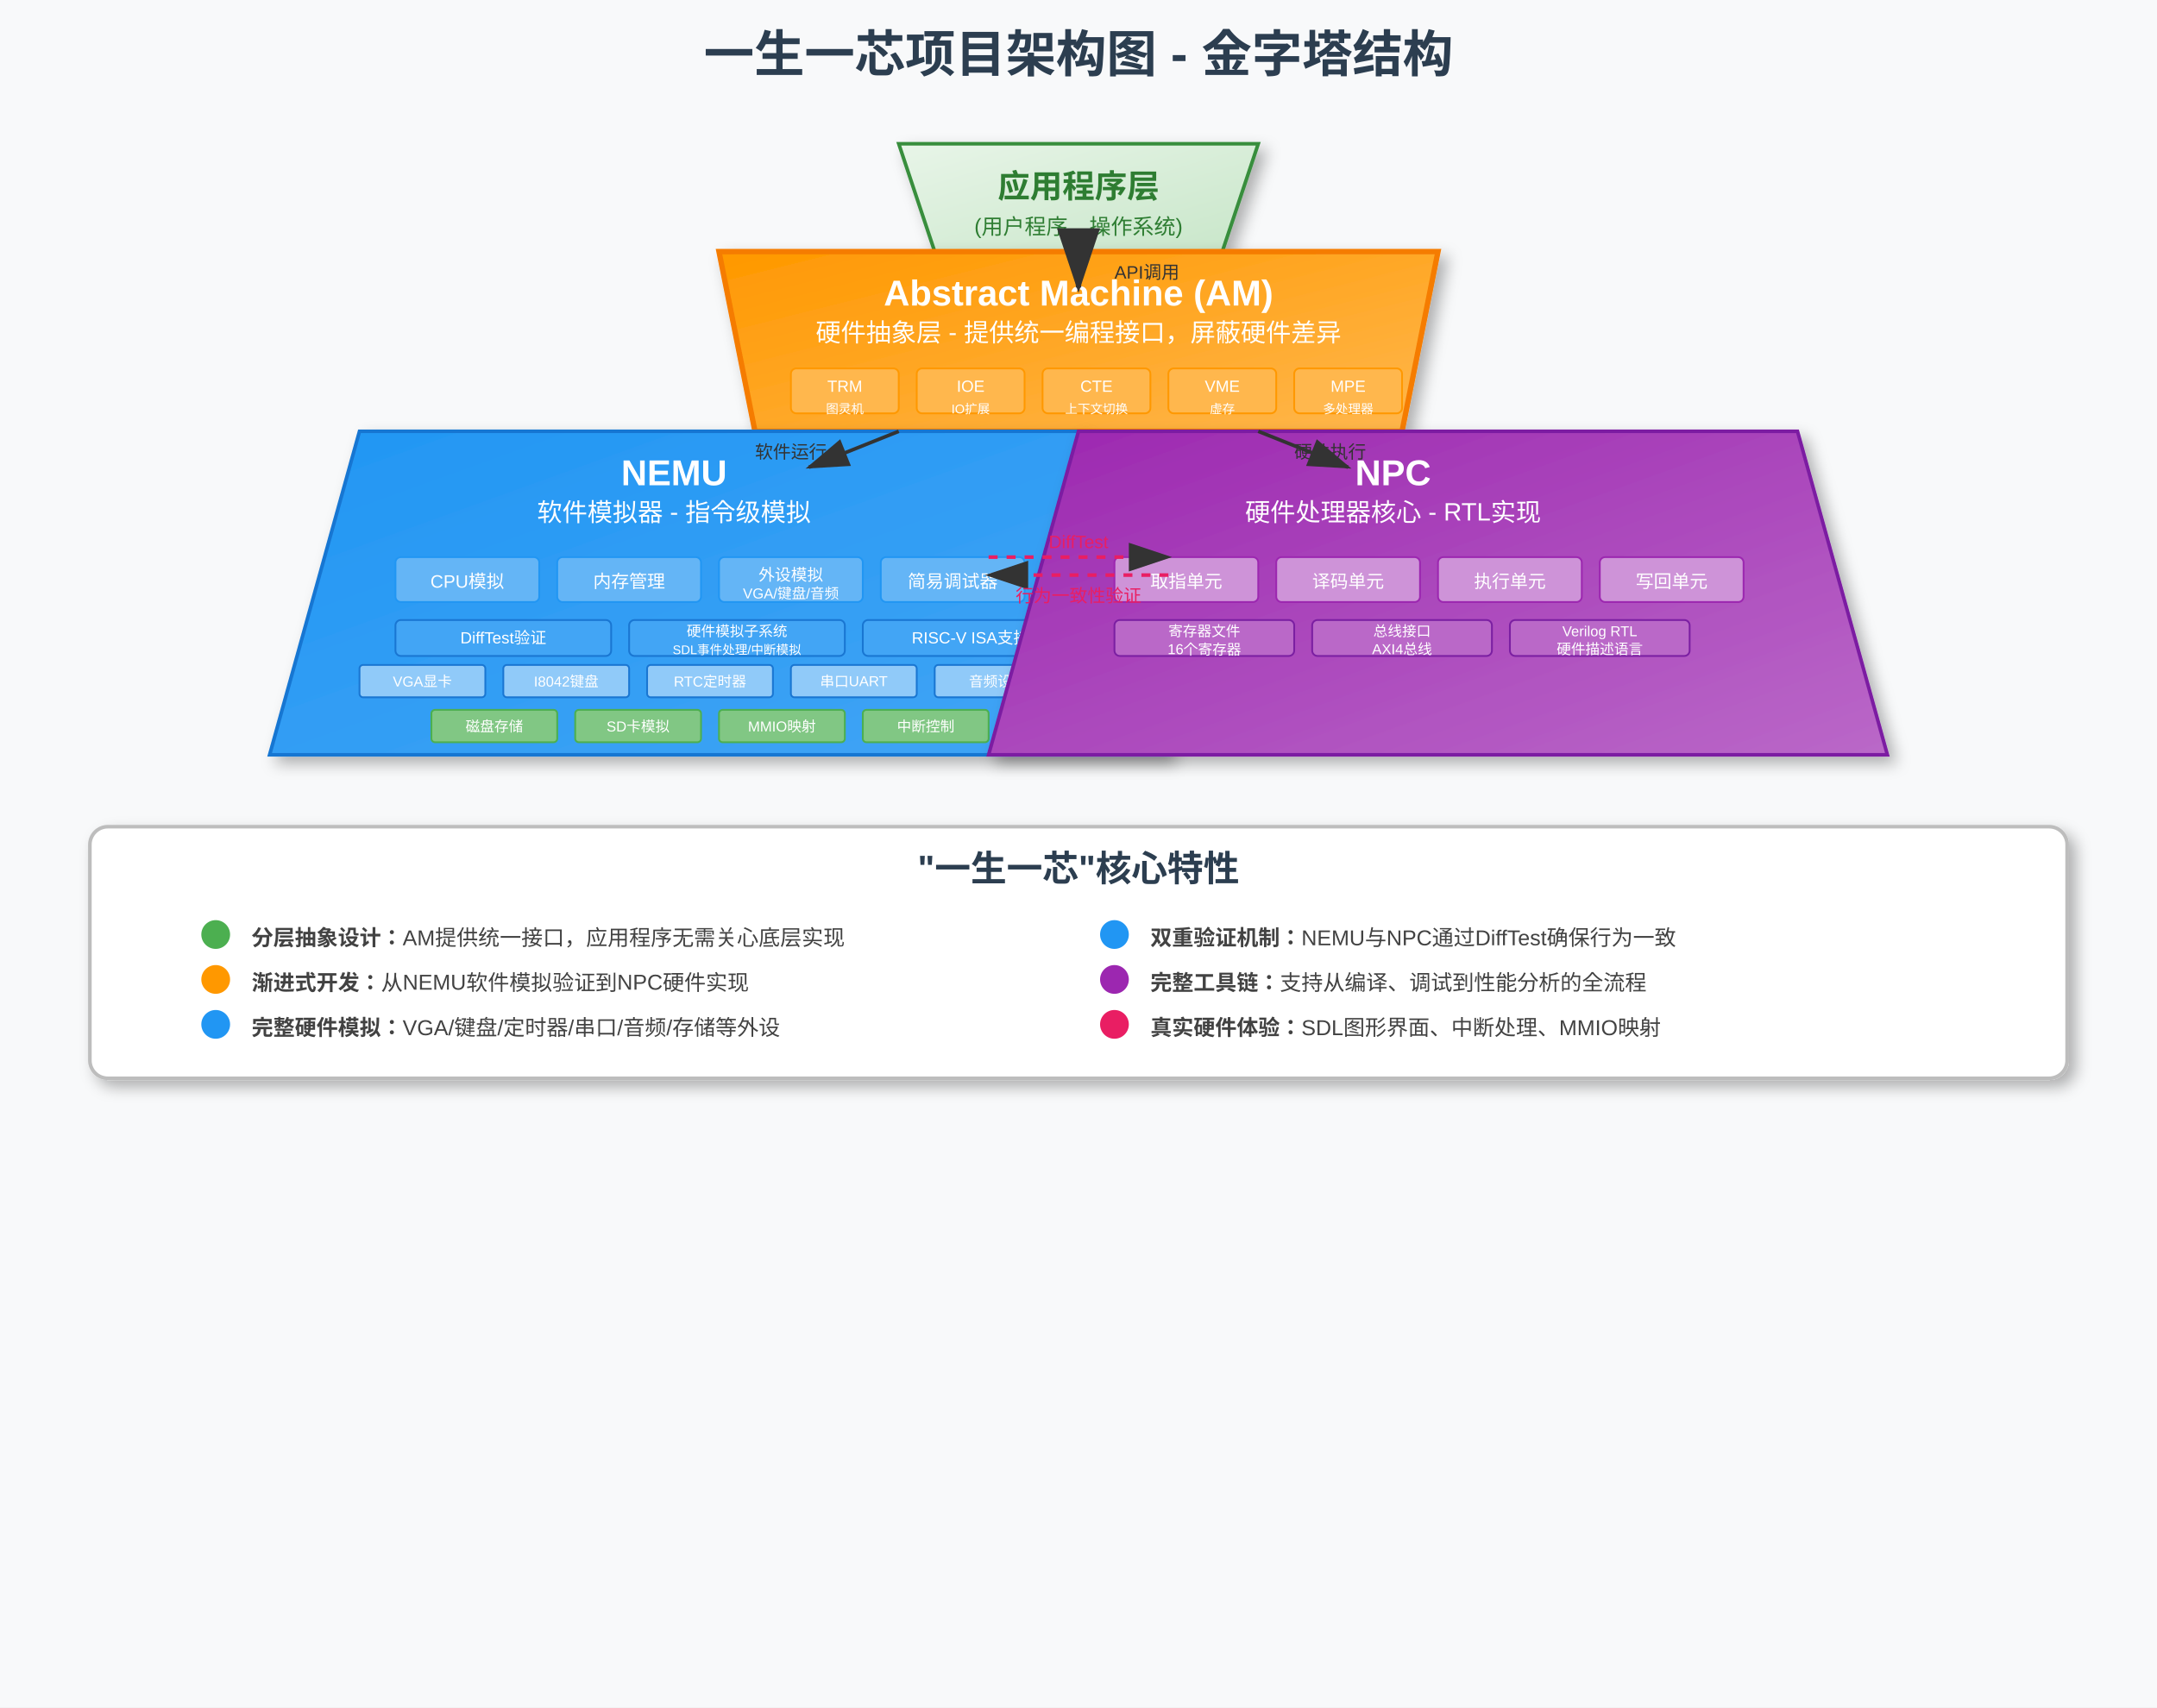
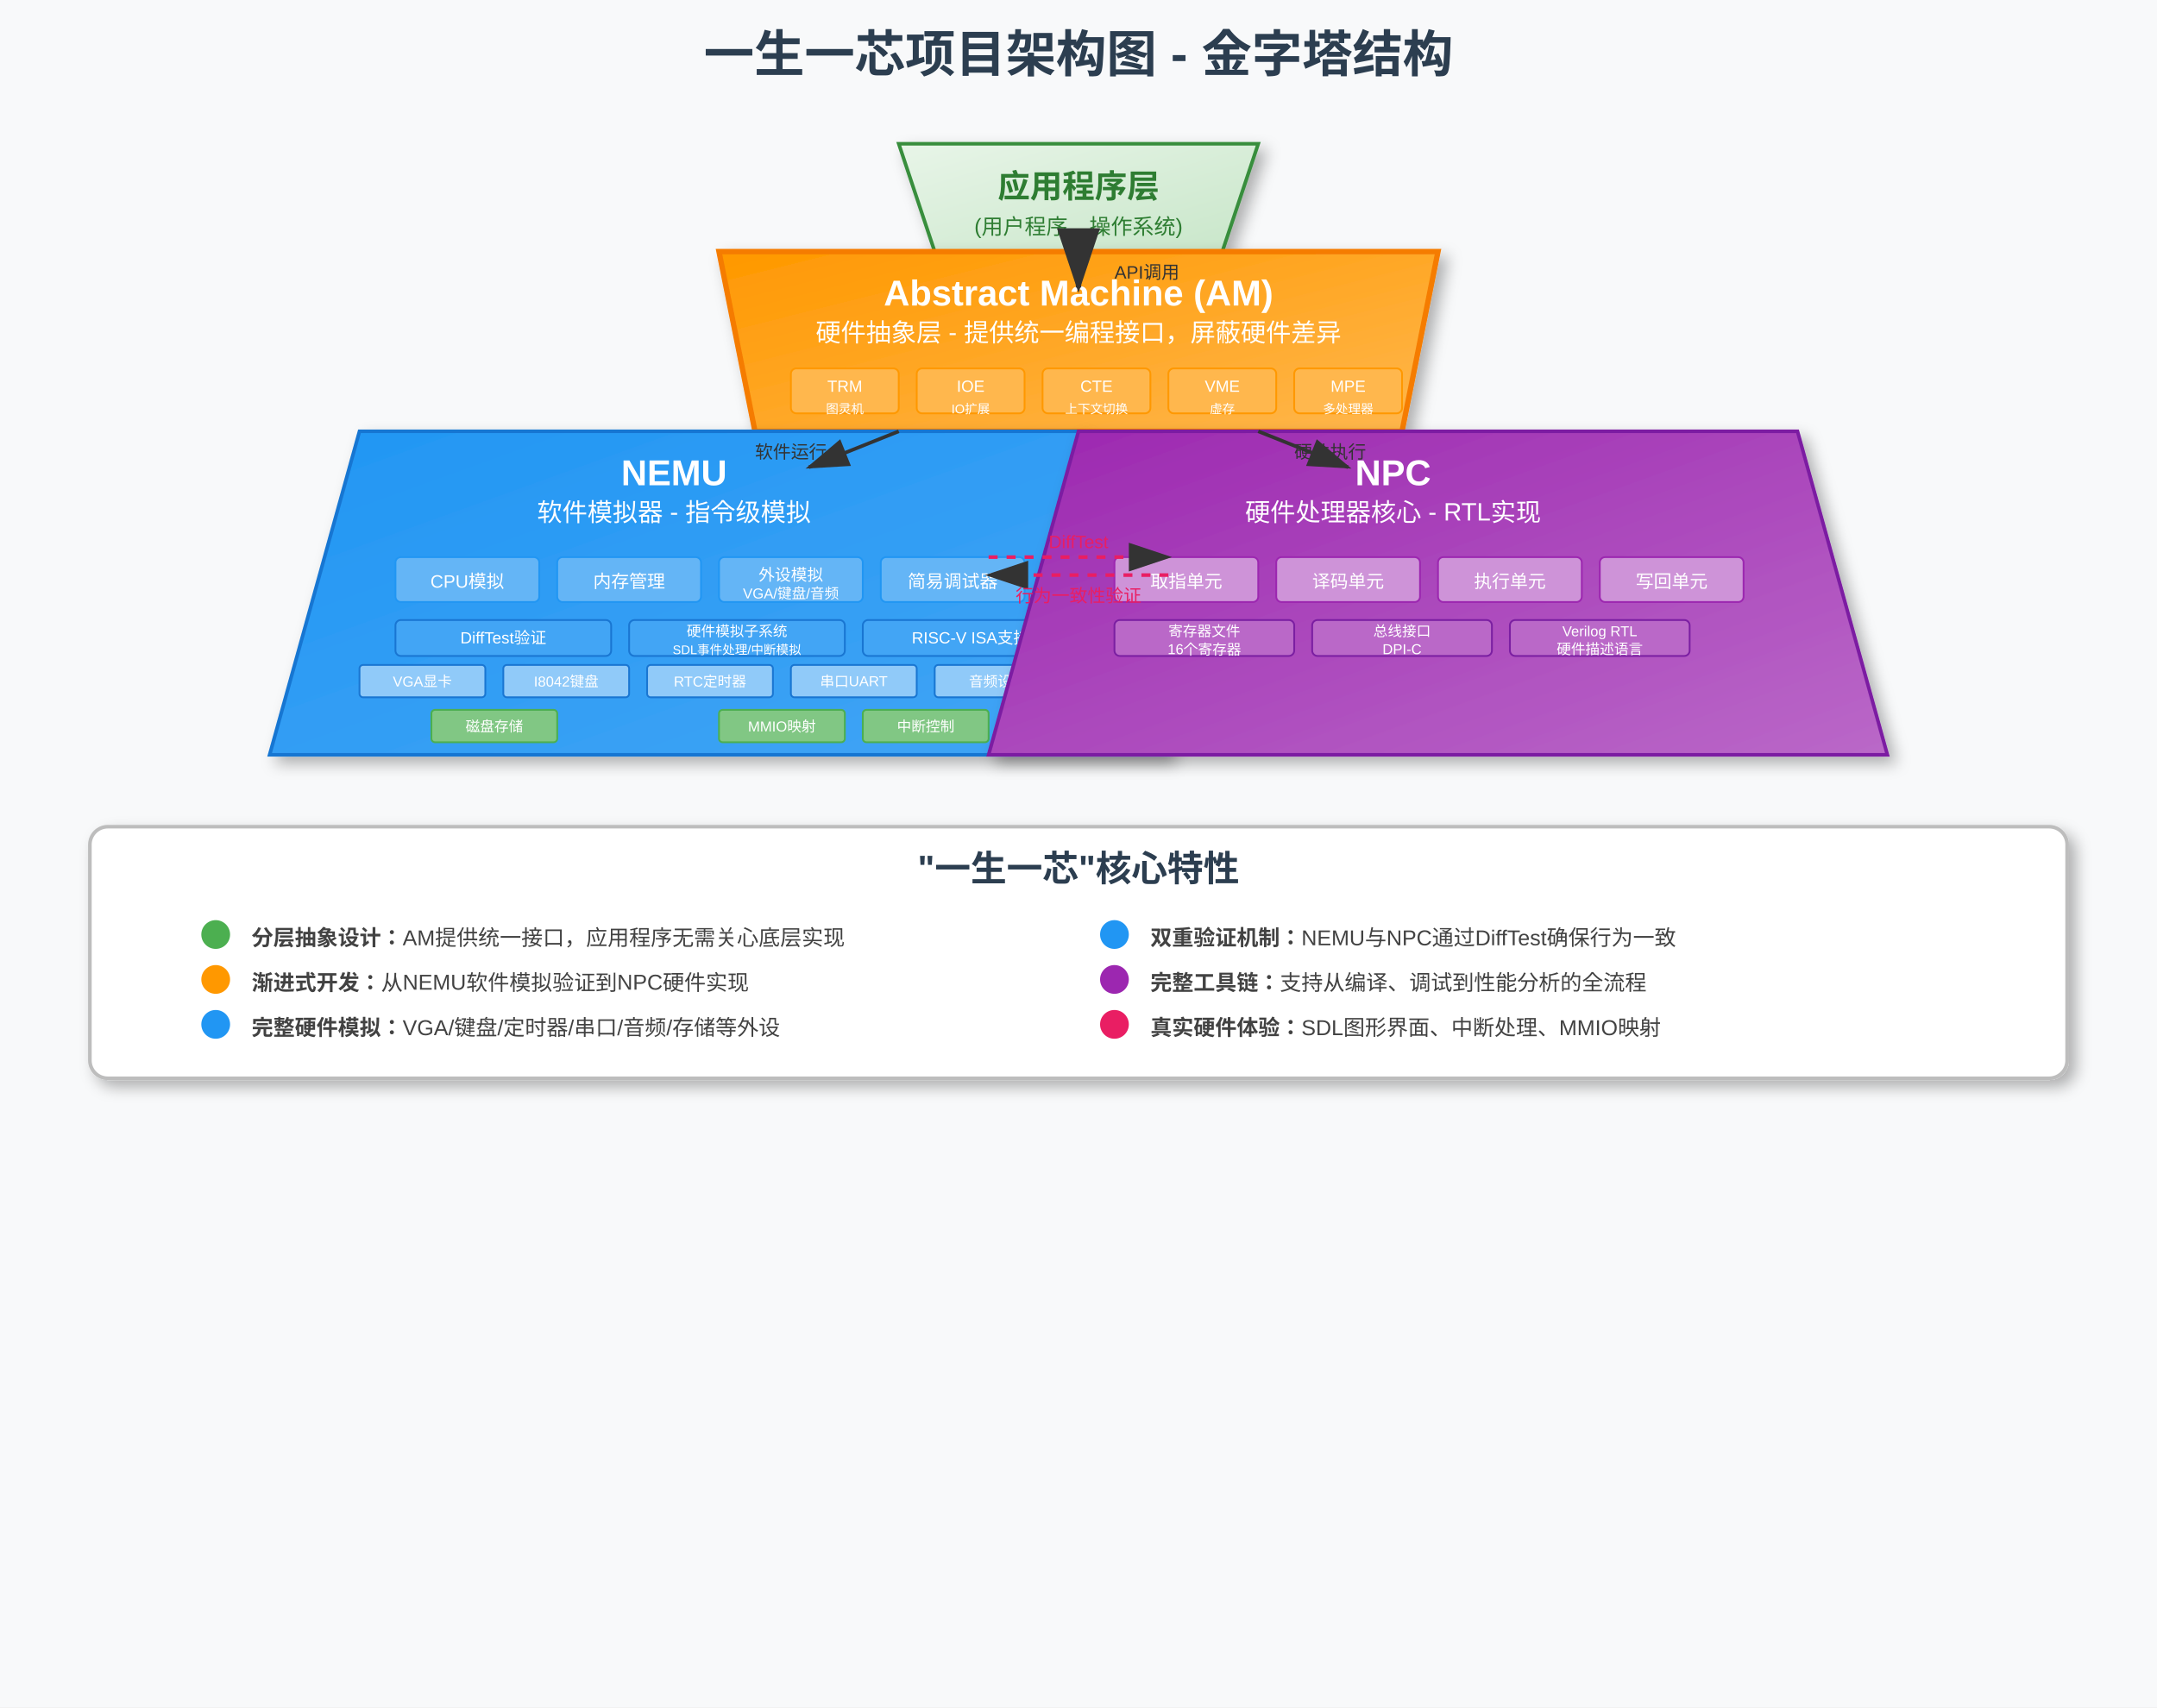
<svg xmlns="http://www.w3.org/2000/svg" width="1200" height="950">
  <defs>
    <linearGradient id="appGrad" x1="0%" y1="0%" x2="100%" y2="100%">
      <stop offset="0%" style="stop-color:#E8F5E8;stop-opacity:1" />
      <stop offset="100%" style="stop-color:#C8E6C9;stop-opacity:1" />
    </linearGradient>
    <linearGradient id="osGrad" x1="0%" y1="0%" x2="100%" y2="100%">
      <stop offset="0%" style="stop-color:#4CAF50;stop-opacity:1" />
      <stop offset="100%" style="stop-color:#66BB6A;stop-opacity:1" />
    </linearGradient>
    <linearGradient id="amGrad" x1="0%" y1="0%" x2="100%" y2="100%">
      <stop offset="0%" style="stop-color:#FF9800;stop-opacity:1" />
      <stop offset="100%" style="stop-color:#FFB74D;stop-opacity:1" />
    </linearGradient>
    <linearGradient id="nemuGrad" x1="0%" y1="0%" x2="100%" y2="100%">
      <stop offset="0%" style="stop-color:#2196F3;stop-opacity:1" />
      <stop offset="100%" style="stop-color:#42A5F5;stop-opacity:1" />
    </linearGradient>
    <linearGradient id="npcGrad" x1="0%" y1="0%" x2="100%" y2="100%">
      <stop offset="0%" style="stop-color:#9C27B0;stop-opacity:1" />
      <stop offset="100%" style="stop-color:#BA68C8;stop-opacity:1" />
    </linearGradient>
    <filter id="shadow" x="-20%" y="-20%" width="140%" height="140%">
      <feDropShadow dx="4" dy="4" stdDeviation="4" flood-color="#000000" flood-opacity="0.3" />
    </filter>
    <marker id="arrowhead" markerWidth="12" markerHeight="8" refX="11" refY="4" orient="auto">
      <polygon points="0 0, 12 4, 0 8" fill="#333" />
    </marker>
  </defs>
  <rect width="1200" height="950" fill="#f8f9fa" stroke="none" />
  <text x="600" y="40" text-anchor="middle" font-family="Arial, sans-serif" font-size="28" font-weight="bold" fill="#2c3e50">
    一生一芯项目架构图 - 金字塔结构
  </text>
  <g id="pyramid-level-1">
    <polygon points="500,80 700,80 680,140 520,140" fill="url(#appGrad)" filter="url(#shadow)" stroke="#388E3C" stroke-width="2" />
    <text x="600" y="110" text-anchor="middle" font-family="Arial, sans-serif" font-size="18" font-weight="bold" fill="#2E7D32">
      应用程序层
    </text>
    <text x="600" y="130" text-anchor="middle" font-family="Arial, sans-serif" font-size="12" fill="#2E7D32">
      (用户程序、操作系统)
    </text>
  </g>
  <g id="pyramid-level-2">
    <polygon points="400,140 800,140 780,240 420,240" fill="url(#amGrad)" filter="url(#shadow)" stroke="#F57C00" stroke-width="3" />
    <text x="600" y="170" text-anchor="middle" font-family="Arial, sans-serif" font-size="20" font-weight="bold" fill="white">
      Abstract Machine (AM)
    </text>
    <text x="600" y="190" text-anchor="middle" font-family="Arial, sans-serif" font-size="14" fill="white">
      硬件抽象层 - 提供统一编程接口，屏蔽硬件差异
    </text>
    <rect x="440" y="205" width="60" height="25" rx="3" fill="#FFB74D" stroke="#FF9800" stroke-width="1" />
    <text x="470" y="218" text-anchor="middle" font-family="Arial, sans-serif" font-size="9" fill="white">TRM</text>
    <text x="470" y="230" text-anchor="middle" font-family="Arial, sans-serif" font-size="7" fill="white">图灵机</text>
    <rect x="510" y="205" width="60" height="25" rx="3" fill="#FFB74D" stroke="#FF9800" stroke-width="1" />
    <text x="540" y="218" text-anchor="middle" font-family="Arial, sans-serif" font-size="9" fill="white">IOE</text>
    <text x="540" y="230" text-anchor="middle" font-family="Arial, sans-serif" font-size="7" fill="white">IO扩展</text>
    <rect x="580" y="205" width="60" height="25" rx="3" fill="#FFB74D" stroke="#FF9800" stroke-width="1" />
    <text x="610" y="218" text-anchor="middle" font-family="Arial, sans-serif" font-size="9" fill="white">CTE</text>
    <text x="610" y="230" text-anchor="middle" font-family="Arial, sans-serif" font-size="7" fill="white">上下文切换</text>
    <rect x="650" y="205" width="60" height="25" rx="3" fill="#FFB74D" stroke="#FF9800" stroke-width="1" />
    <text x="680" y="218" text-anchor="middle" font-family="Arial, sans-serif" font-size="9" fill="white">VME</text>
    <text x="680" y="230" text-anchor="middle" font-family="Arial, sans-serif" font-size="7" fill="white">虚存</text>
    <rect x="720" y="205" width="60" height="25" rx="3" fill="#FFB74D" stroke="#FF9800" stroke-width="1" />
    <text x="750" y="218" text-anchor="middle" font-family="Arial, sans-serif" font-size="9" fill="white">MPE</text>
    <text x="750" y="230" text-anchor="middle" font-family="Arial, sans-serif" font-size="7" fill="white">多处理器</text>
  </g>
  <g id="pyramid-level-3">
    <polygon points="200,240 600,240 650,420 150,420" fill="url(#nemuGrad)" filter="url(#shadow)" stroke="#1976D2" stroke-width="2" />
    <text x="375" y="270" text-anchor="middle" font-family="Arial, sans-serif" font-size="20" font-weight="bold" fill="white">
      NEMU
    </text>
    <text x="375" y="290" text-anchor="middle" font-family="Arial, sans-serif" font-size="14" fill="white">
      软件模拟器 - 指令级模拟
    </text>
    <rect x="220" y="310" width="80" height="25" rx="3" fill="#64B5F6" stroke="#2196F3" stroke-width="1" />
    <text x="260" y="327" text-anchor="middle" font-family="Arial, sans-serif" font-size="10" fill="white">CPU模拟</text>
    <rect x="310" y="310" width="80" height="25" rx="3" fill="#64B5F6" stroke="#2196F3" stroke-width="1" />
    <text x="350" y="327" text-anchor="middle" font-family="Arial, sans-serif" font-size="10" fill="white">内存管理</text>
    <rect x="400" y="310" width="80" height="25" rx="3" fill="#64B5F6" stroke="#2196F3" stroke-width="1" />
    <text x="440" y="323" text-anchor="middle" font-family="Arial, sans-serif" font-size="9" fill="white">外设模拟</text>
    <text x="440" y="333" text-anchor="middle" font-family="Arial, sans-serif" font-size="8" fill="white">VGA/键盘/音频</text>
    <rect x="490" y="310" width="80" height="25" rx="3" fill="#64B5F6" stroke="#2196F3" stroke-width="1" />
    <text x="530" y="327" text-anchor="middle" font-family="Arial, sans-serif" font-size="10" fill="white">简易调试器</text>
    <rect x="220" y="345" width="120" height="20" rx="3" fill="#42A5F5" stroke="#1976D2" stroke-width="1" />
    <text x="280" y="358" text-anchor="middle" font-family="Arial, sans-serif" font-size="9" fill="white">DiffTest验证</text>
    <rect x="350" y="345" width="120" height="20" rx="3" fill="#42A5F5" stroke="#1976D2" stroke-width="1" />
    <text x="410" y="354" text-anchor="middle" font-family="Arial, sans-serif" font-size="8" fill="white">硬件模拟子系统</text>
    <text x="410" y="364" text-anchor="middle" font-family="Arial, sans-serif" font-size="7" fill="white">SDL事件处理/中断模拟</text>
    <rect x="480" y="345" width="120" height="20" rx="3" fill="#42A5F5" stroke="#1976D2" stroke-width="1" />
    <text x="540" y="358" text-anchor="middle" font-family="Arial, sans-serif" font-size="9" fill="white">RISC-V ISA支持</text>
    <g id="detailed-hardware-simulation">
      <rect x="200" y="370" width="70" height="18" rx="2" fill="#90CAF9" stroke="#1976D2" stroke-width="1" />
      <text x="235" y="382" text-anchor="middle" font-family="Arial, sans-serif" font-size="8" fill="white">VGA显卡</text>
      <rect x="280" y="370" width="70" height="18" rx="2" fill="#90CAF9" stroke="#1976D2" stroke-width="1" />
      <text x="315" y="382" text-anchor="middle" font-family="Arial, sans-serif" font-size="8" fill="white">I8042键盘</text>
      <rect x="360" y="370" width="70" height="18" rx="2" fill="#90CAF9" stroke="#1976D2" stroke-width="1" />
      <text x="395" y="382" text-anchor="middle" font-family="Arial, sans-serif" font-size="8" fill="white">RTC定时器</text>
      <rect x="440" y="370" width="70" height="18" rx="2" fill="#90CAF9" stroke="#1976D2" stroke-width="1" />
      <text x="475" y="382" text-anchor="middle" font-family="Arial, sans-serif" font-size="8" fill="white">串口UART</text>
      <rect x="520" y="370" width="70" height="18" rx="2" fill="#90CAF9" stroke="#1976D2" stroke-width="1" />
      <text x="555" y="382" text-anchor="middle" font-family="Arial, sans-serif" font-size="8" fill="white">音频设备</text>
      <rect x="240" y="395" width="70" height="18" rx="2" fill="#81C784" stroke="#4CAF50" stroke-width="1" />
      <text x="275" y="407" text-anchor="middle" font-family="Arial, sans-serif" font-size="8" fill="white">磁盘存储</text>
-       <rect x="320" y="395" width="70" height="18" rx="2" fill="#81C784" stroke="#4CAF50" stroke-width="1" />
-       <text x="355" y="407" text-anchor="middle" font-family="Arial, sans-serif" font-size="8" fill="white">SD卡模拟</text>
      <rect x="400" y="395" width="70" height="18" rx="2" fill="#81C784" stroke="#4CAF50" stroke-width="1" />
      <text x="435" y="407" text-anchor="middle" font-family="Arial, sans-serif" font-size="8" fill="white">MMIO映射</text>
      <rect x="480" y="395" width="70" height="18" rx="2" fill="#81C784" stroke="#4CAF50" stroke-width="1" />
      <text x="515" y="407" text-anchor="middle" font-family="Arial, sans-serif" font-size="8" fill="white">中断控制</text>
    </g>
    <polygon points="600,240 1000,240 1050,420 550,420" fill="url(#npcGrad)" filter="url(#shadow)" stroke="#7B1FA2" stroke-width="2" />
    <text x="775" y="270" text-anchor="middle" font-family="Arial, sans-serif" font-size="20" font-weight="bold" fill="white">
      NPC
    </text>
    <text x="775" y="290" text-anchor="middle" font-family="Arial, sans-serif" font-size="14" fill="white">
      硬件处理器核心 - RTL实现
    </text>
    <rect x="620" y="310" width="80" height="25" rx="3" fill="#CE93D8" stroke="#9C27B0" stroke-width="1" />
    <text x="660" y="327" text-anchor="middle" font-family="Arial, sans-serif" font-size="10" fill="white">取指单元</text>
    <rect x="710" y="310" width="80" height="25" rx="3" fill="#CE93D8" stroke="#9C27B0" stroke-width="1" />
    <text x="750" y="327" text-anchor="middle" font-family="Arial, sans-serif" font-size="10" fill="white">译码单元</text>
    <rect x="800" y="310" width="80" height="25" rx="3" fill="#CE93D8" stroke="#9C27B0" stroke-width="1" />
    <text x="840" y="327" text-anchor="middle" font-family="Arial, sans-serif" font-size="10" fill="white">执行单元</text>
    <rect x="890" y="310" width="80" height="25" rx="3" fill="#CE93D8" stroke="#9C27B0" stroke-width="1" />
    <text x="930" y="327" text-anchor="middle" font-family="Arial, sans-serif" font-size="10" fill="white">写回单元</text>
    <rect x="620" y="345" width="100" height="20" rx="3" fill="#BA68C8" stroke="#7B1FA2" stroke-width="1" />
    <text x="670" y="354" text-anchor="middle" font-family="Arial, sans-serif" font-size="8" fill="white">寄存器文件</text>
    <text x="670" y="364" text-anchor="middle" font-family="Arial, sans-serif" font-size="8" fill="white">16个寄存器</text>
    <rect x="730" y="345" width="100" height="20" rx="3" fill="#BA68C8" stroke="#7B1FA2" stroke-width="1" />
    <text x="780" y="354" text-anchor="middle" font-family="Arial, sans-serif" font-size="8" fill="white">总线接口</text>
-     <text x="780" y="364" text-anchor="middle" font-family="Arial, sans-serif" font-size="8" fill="white">AXI4总线</text>
+     <text x="780" y="364" text-anchor="middle" font-family="Arial, sans-serif" font-size="8" fill="white">DPI-C</text>
    <rect x="840" y="345" width="100" height="20" rx="3" fill="#BA68C8" stroke="#7B1FA2" stroke-width="1" />
    <text x="890" y="354" text-anchor="middle" font-family="Arial, sans-serif" font-size="8" fill="white">Verilog RTL</text>
    <text x="890" y="364" text-anchor="middle" font-family="Arial, sans-serif" font-size="8" fill="white">硬件描述语言</text>
  </g>
  <path d="M600 140 L600 160" stroke="#333" stroke-width="3" fill="none" marker-end="url(#arrowhead)" />
  <text x="620" y="155" font-family="Arial, sans-serif" font-size="10" fill="#333">API调用</text>
  <path d="M500 240 L450 260" stroke="#333" stroke-width="2" fill="none" marker-end="url(#arrowhead)" />
  <text x="420" y="255" font-family="Arial, sans-serif" font-size="10" fill="#333">软件运行</text>
  <path d="M700 240 L750 260" stroke="#333" stroke-width="2" fill="none" marker-end="url(#arrowhead)" />
  <text x="720" y="255" font-family="Arial, sans-serif" font-size="10" fill="#333">硬件执行</text>
  <path d="M550 310 L650 310" stroke="#E91E63" stroke-width="2" fill="none" marker-end="url(#arrowhead)" stroke-dasharray="5,5" />
  <path d="M650 320 L550 320" stroke="#E91E63" stroke-width="2" fill="none" marker-end="url(#arrowhead)" stroke-dasharray="5,5" />
  <text x="600" y="305" text-anchor="middle" font-family="Arial, sans-serif" font-size="10" fill="#E91E63">DiffTest</text>
  <text x="600" y="335" text-anchor="middle" font-family="Arial, sans-serif" font-size="10" fill="#E91E63">行为一致性验证</text>
  <g id="key-features">
    <rect x="50" y="460" width="1100" height="140" rx="10" fill="#FFFFFF" filter="url(#shadow)" stroke="#BDBDBD" stroke-width="2" />
    <text x="600" y="490" text-anchor="middle" font-family="Arial, sans-serif" font-size="20" font-weight="bold" fill="#2c3e50">
      "一生一芯"核心特性
    </text>
    <g id="left-features">
      <circle cx="120" cy="520" r="8" fill="#4CAF50" />
      <text x="140" y="526" font-family="Arial, sans-serif" font-size="12" fill="#424242">
        <tspan font-weight="bold">分层抽象设计：</tspan>AM提供统一接口，应用程序无需关心底层实现
      </text>
      <circle cx="120" cy="545" r="8" fill="#FF9800" />
      <text x="140" y="551" font-family="Arial, sans-serif" font-size="12" fill="#424242">
        <tspan font-weight="bold">渐进式开发：</tspan>从NEMU软件模拟验证到NPC硬件实现
      </text>
      <circle cx="120" cy="570" r="8" fill="#2196F3" />
      <text x="140" y="576" font-family="Arial, sans-serif" font-size="12" fill="#424242">
        <tspan font-weight="bold">完整硬件模拟：</tspan>VGA/键盘/定时器/串口/音频/存储等外设</text>
    </g>
    <g id="right-features">
      <circle cx="620" cy="520" r="8" fill="#2196F3" />
      <text x="640" y="526" font-family="Arial, sans-serif" font-size="12" fill="#424242">
        <tspan font-weight="bold">双重验证机制：</tspan>NEMU与NPC通过DiffTest确保行为一致
      </text>
      <circle cx="620" cy="545" r="8" fill="#9C27B0" />
      <text x="640" y="551" font-family="Arial, sans-serif" font-size="12" fill="#424242">
        <tspan font-weight="bold">完整工具链：</tspan>支持从编译、调试到性能分析的全流程
      </text>
      <circle cx="620" cy="570" r="8" fill="#E91E63" />
      <text x="640" y="576" font-family="Arial, sans-serif" font-size="12" fill="#424242">
        <tspan font-weight="bold">真实硬件体验：</tspan>SDL图形界面、中断处理、MMIO映射</text>
    </g>
  </g>
</svg>
